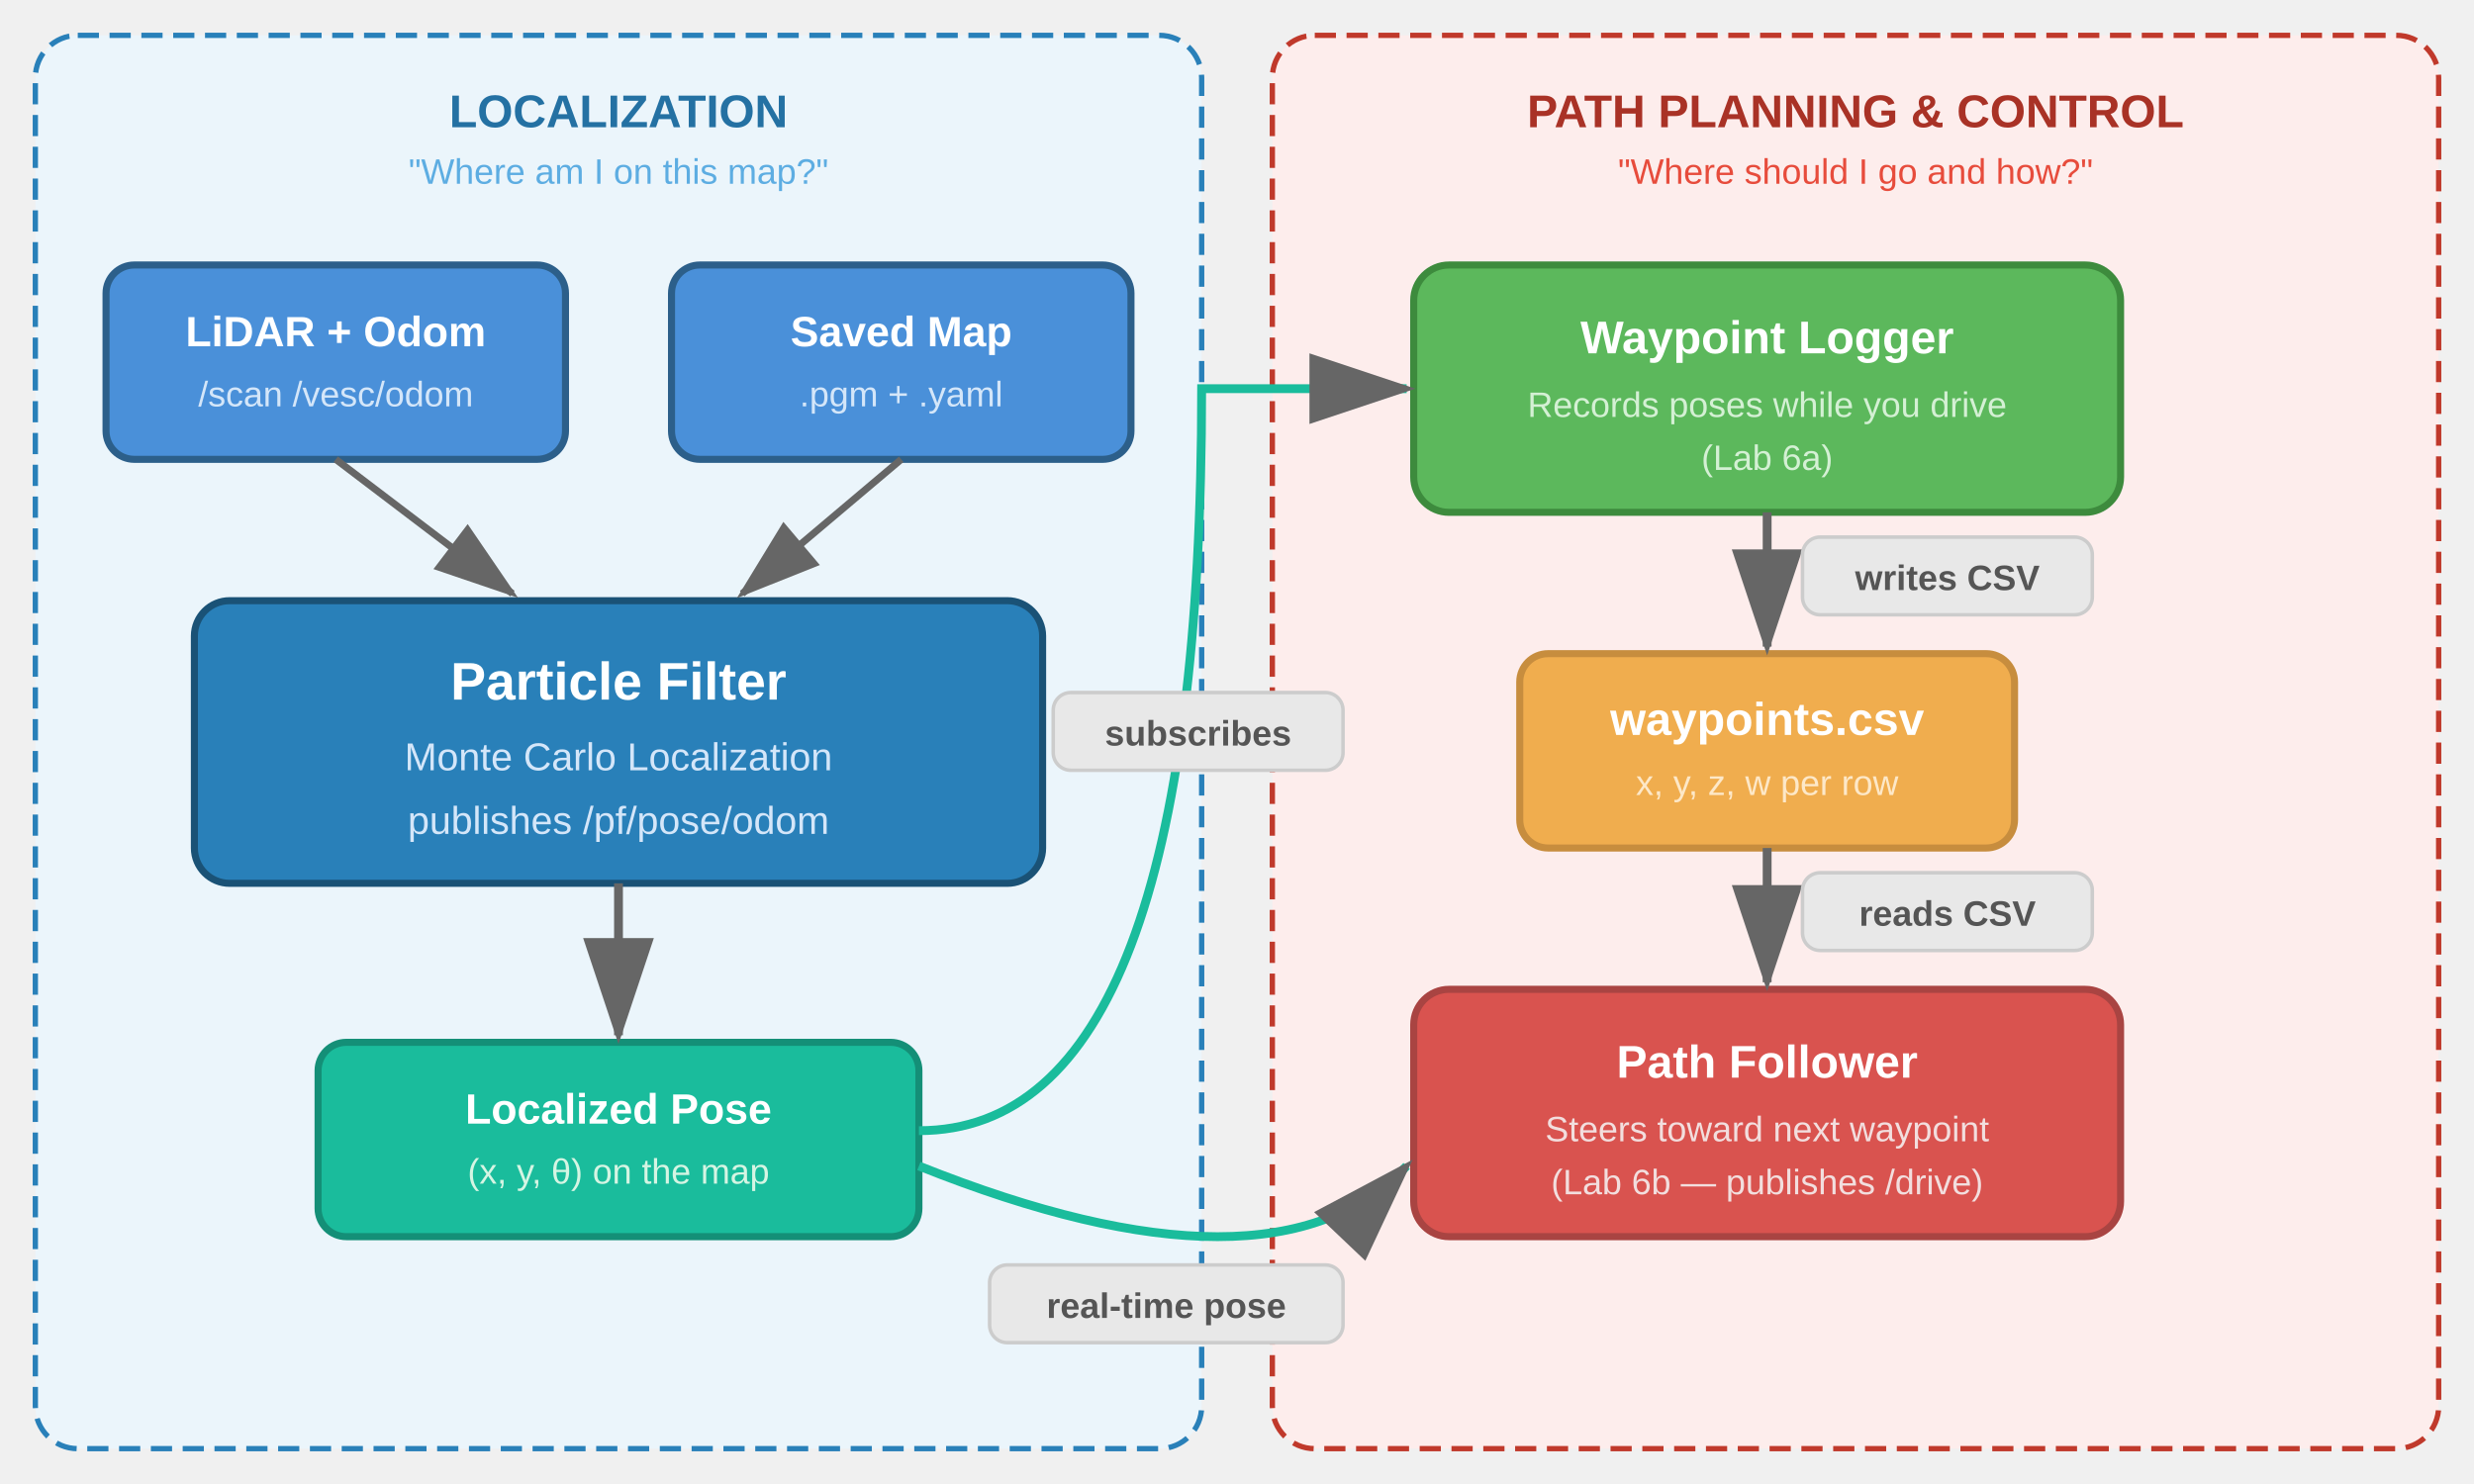
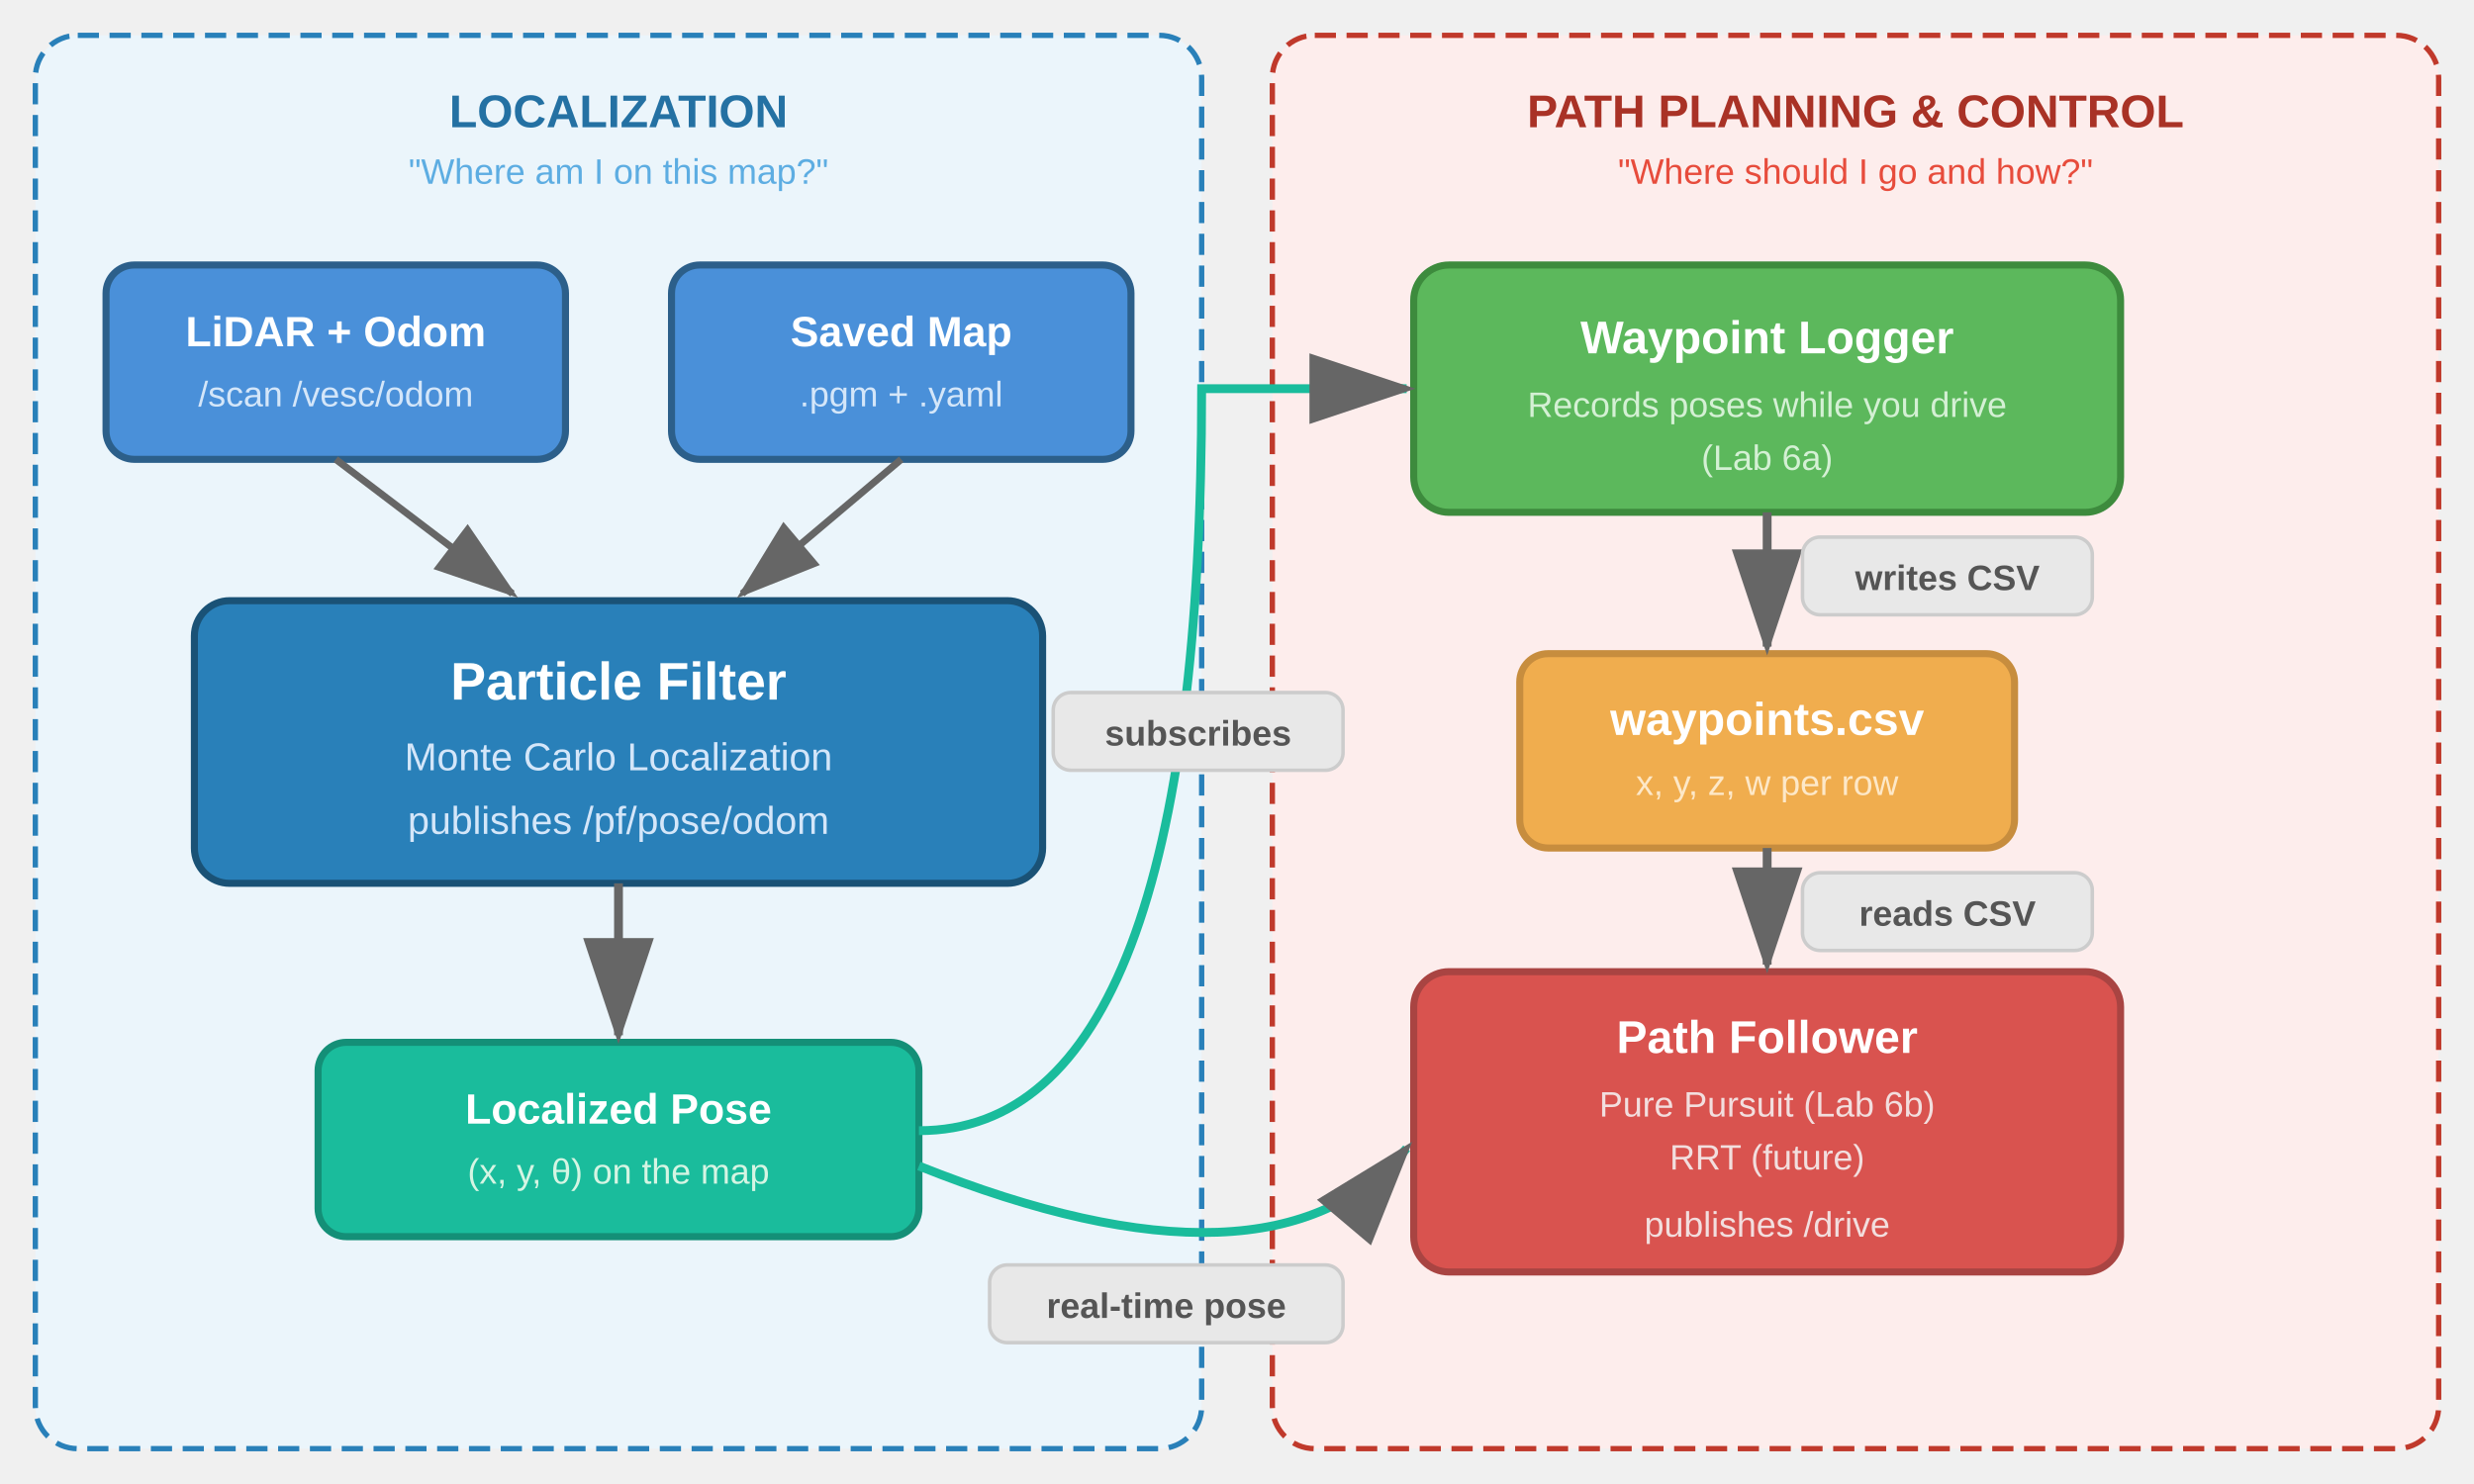
<svg xmlns="http://www.w3.org/2000/svg" viewBox="0 0 700 420" font-family="Segoe UI, Arial, sans-serif">
  <defs>
    <marker id="arrow" markerWidth="12" markerHeight="8" refX="11" refY="4" orient="auto">
      <polygon points="0 0, 12 4, 0 8" fill="#666" />
    </marker>
  </defs>
  <rect x="10" y="10" width="330" height="400" rx="12" fill="#EBF5FB" stroke="#2980B9" stroke-width="1.5" stroke-dasharray="6,3" />
  <text x="175" y="36" text-anchor="middle" font-size="13" font-weight="bold" fill="#2471A3">LOCALIZATION</text>
  <text x="175" y="52" text-anchor="middle" font-size="10" fill="#5DADE2">"Where am I on this map?"</text>
  <rect x="360" y="10" width="330" height="400" rx="12" fill="#FDEDEC" stroke="#C0392B" stroke-width="1.5" stroke-dasharray="6,3" />
  <text x="525" y="36" text-anchor="middle" font-size="13" font-weight="bold" fill="#A93226">PATH PLANNING &amp; CONTROL</text>
  <text x="525" y="52" text-anchor="middle" font-size="10" fill="#E74C3C">"Where should I go and how?"</text>
  <rect x="30" y="75" width="130" height="55" rx="8" fill="#4A90D9" stroke="#2C5F8A" stroke-width="2" />
  <text x="95" y="98" text-anchor="middle" fill="white" font-size="12" font-weight="bold">LiDAR + Odom</text>
  <text x="95" y="115" text-anchor="middle" fill="#D4E6F9" font-size="10">/scan  /vesc/odom</text>
  <rect x="190" y="75" width="130" height="55" rx="8" fill="#4A90D9" stroke="#2C5F8A" stroke-width="2" />
  <text x="255" y="98" text-anchor="middle" fill="white" font-size="12" font-weight="bold">Saved Map</text>
  <text x="255" y="115" text-anchor="middle" fill="#D4E6F9" font-size="10">.pgm + .yaml</text>
  <rect x="55" y="170" width="240" height="80" rx="10" fill="#2980B9" stroke="#1A5276" stroke-width="2" />
  <text x="175" y="198" text-anchor="middle" fill="white" font-size="15" font-weight="bold">Particle Filter</text>
  <text x="175" y="218" text-anchor="middle" fill="#D4E6F9" font-size="11">Monte Carlo Localization</text>
  <text x="175" y="236" text-anchor="middle" fill="#D4E6F9" font-size="11">publishes /pf/pose/odom</text>
  <line x1="95" y1="130" x2="145" y2="168" stroke="#666" stroke-width="2" marker-end="url(#arrow)" />
  <line x1="255" y1="130" x2="210" y2="168" stroke="#666" stroke-width="2" marker-end="url(#arrow)" />
  <rect x="90" y="295" width="170" height="55" rx="8" fill="#1ABC9C" stroke="#148F77" stroke-width="2" />
  <text x="175" y="318" text-anchor="middle" fill="white" font-size="12" font-weight="bold">Localized Pose</text>
  <text x="175" y="335" text-anchor="middle" fill="#D5F5E3" font-size="10">(x, y, θ) on the map</text>
  <line x1="175" y1="250" x2="175" y2="293" stroke="#666" stroke-width="2.5" marker-end="url(#arrow)" />
  <rect x="400" y="75" width="200" height="70" rx="10" fill="#5CB85C" stroke="#3D8B3D" stroke-width="2" />
  <text x="500" y="100" text-anchor="middle" fill="white" font-size="13" font-weight="bold">Waypoint Logger</text>
  <text x="500" y="118" text-anchor="middle" fill="#D4F0D4" font-size="10">Records poses while you drive</text>
  <text x="500" y="133" text-anchor="middle" fill="#D4F0D4" font-size="10">(Lab 6a)</text>
  <rect x="430" y="185" width="140" height="55" rx="8" fill="#F0AD4E" stroke="#C78D3E" stroke-width="2" />
  <text x="500" y="208" text-anchor="middle" fill="white" font-size="13" font-weight="bold">waypoints.csv</text>
  <text x="500" y="225" text-anchor="middle" fill="#FDE8C8" font-size="10">x, y, z, w per row</text>
-   <rect x="400" y="280" width="200" height="70" rx="10" fill="#D9534F" stroke="#A94442" stroke-width="2" />
-   <text x="500" y="305" text-anchor="middle" fill="white" font-size="13" font-weight="bold">Path Follower</text>
-   <text x="500" y="323" text-anchor="middle" fill="#F2DEDE" font-size="10">Steers toward next waypoint</text>
-   <text x="500" y="338" text-anchor="middle" fill="#F2DEDE" font-size="10">(Lab 6b — publishes /drive)</text>
+   <rect x="400" y="275" width="200" height="85" rx="10" fill="#D9534F" stroke="#A94442" stroke-width="2" />
+   <text x="500" y="298" text-anchor="middle" fill="white" font-size="13" font-weight="bold">Path Follower</text>
+   <text x="500" y="316" text-anchor="middle" fill="#F2DEDE" font-size="10">Pure Pursuit (Lab 6b)</text>
+   <text x="500" y="331" text-anchor="middle" fill="#F2DEDE" font-size="10">RRT (future)</text>
+   <text x="500" y="350" text-anchor="middle" fill="#F2DEDE" font-size="10">publishes /drive</text>
  <line x1="500" y1="145" x2="500" y2="183" stroke="#666" stroke-width="2.5" marker-end="url(#arrow)" />
  <rect x="510" y="152" width="82" height="22" rx="5" fill="#E8E8E8" stroke="#CCC" stroke-width="1" />
  <text x="551" y="167" text-anchor="middle" fill="#555" font-size="10" font-weight="bold">writes CSV</text>
-   <line x1="500" y1="240" x2="500" y2="278" stroke="#666" stroke-width="2.5" marker-end="url(#arrow)" />
+   <line x1="500" y1="240" x2="500" y2="273" stroke="#666" stroke-width="2.5" marker-end="url(#arrow)" />
  <rect x="510" y="247" width="82" height="22" rx="5" fill="#E8E8E8" stroke="#CCC" stroke-width="1" />
  <text x="551" y="262" text-anchor="middle" fill="#555" font-size="10" font-weight="bold">reads CSV</text>
  <path d="M 260,320 Q 340,320 340,110 L 398,110" fill="none" stroke="#1ABC9C" stroke-width="2.5" marker-end="url(#arrow)" />
  <rect x="298" y="196" width="82" height="22" rx="5" fill="#E8E8E8" stroke="#CCC" stroke-width="1" />
  <text x="339" y="211" text-anchor="middle" fill="#555" font-size="10" font-weight="bold">subscribes</text>
-   <path d="M 260,330 Q 360,370 398,330" fill="none" stroke="#1ABC9C" stroke-width="2.5" marker-end="url(#arrow)" />
+   <path d="M 260,330 Q 360,370 398,325" fill="none" stroke="#1ABC9C" stroke-width="2.5" marker-end="url(#arrow)" />
  <rect x="280" y="358" width="100" height="22" rx="5" fill="#E8E8E8" stroke="#CCC" stroke-width="1" />
  <text x="330" y="373" text-anchor="middle" fill="#555" font-size="10" font-weight="bold">real-time pose</text>
</svg>
